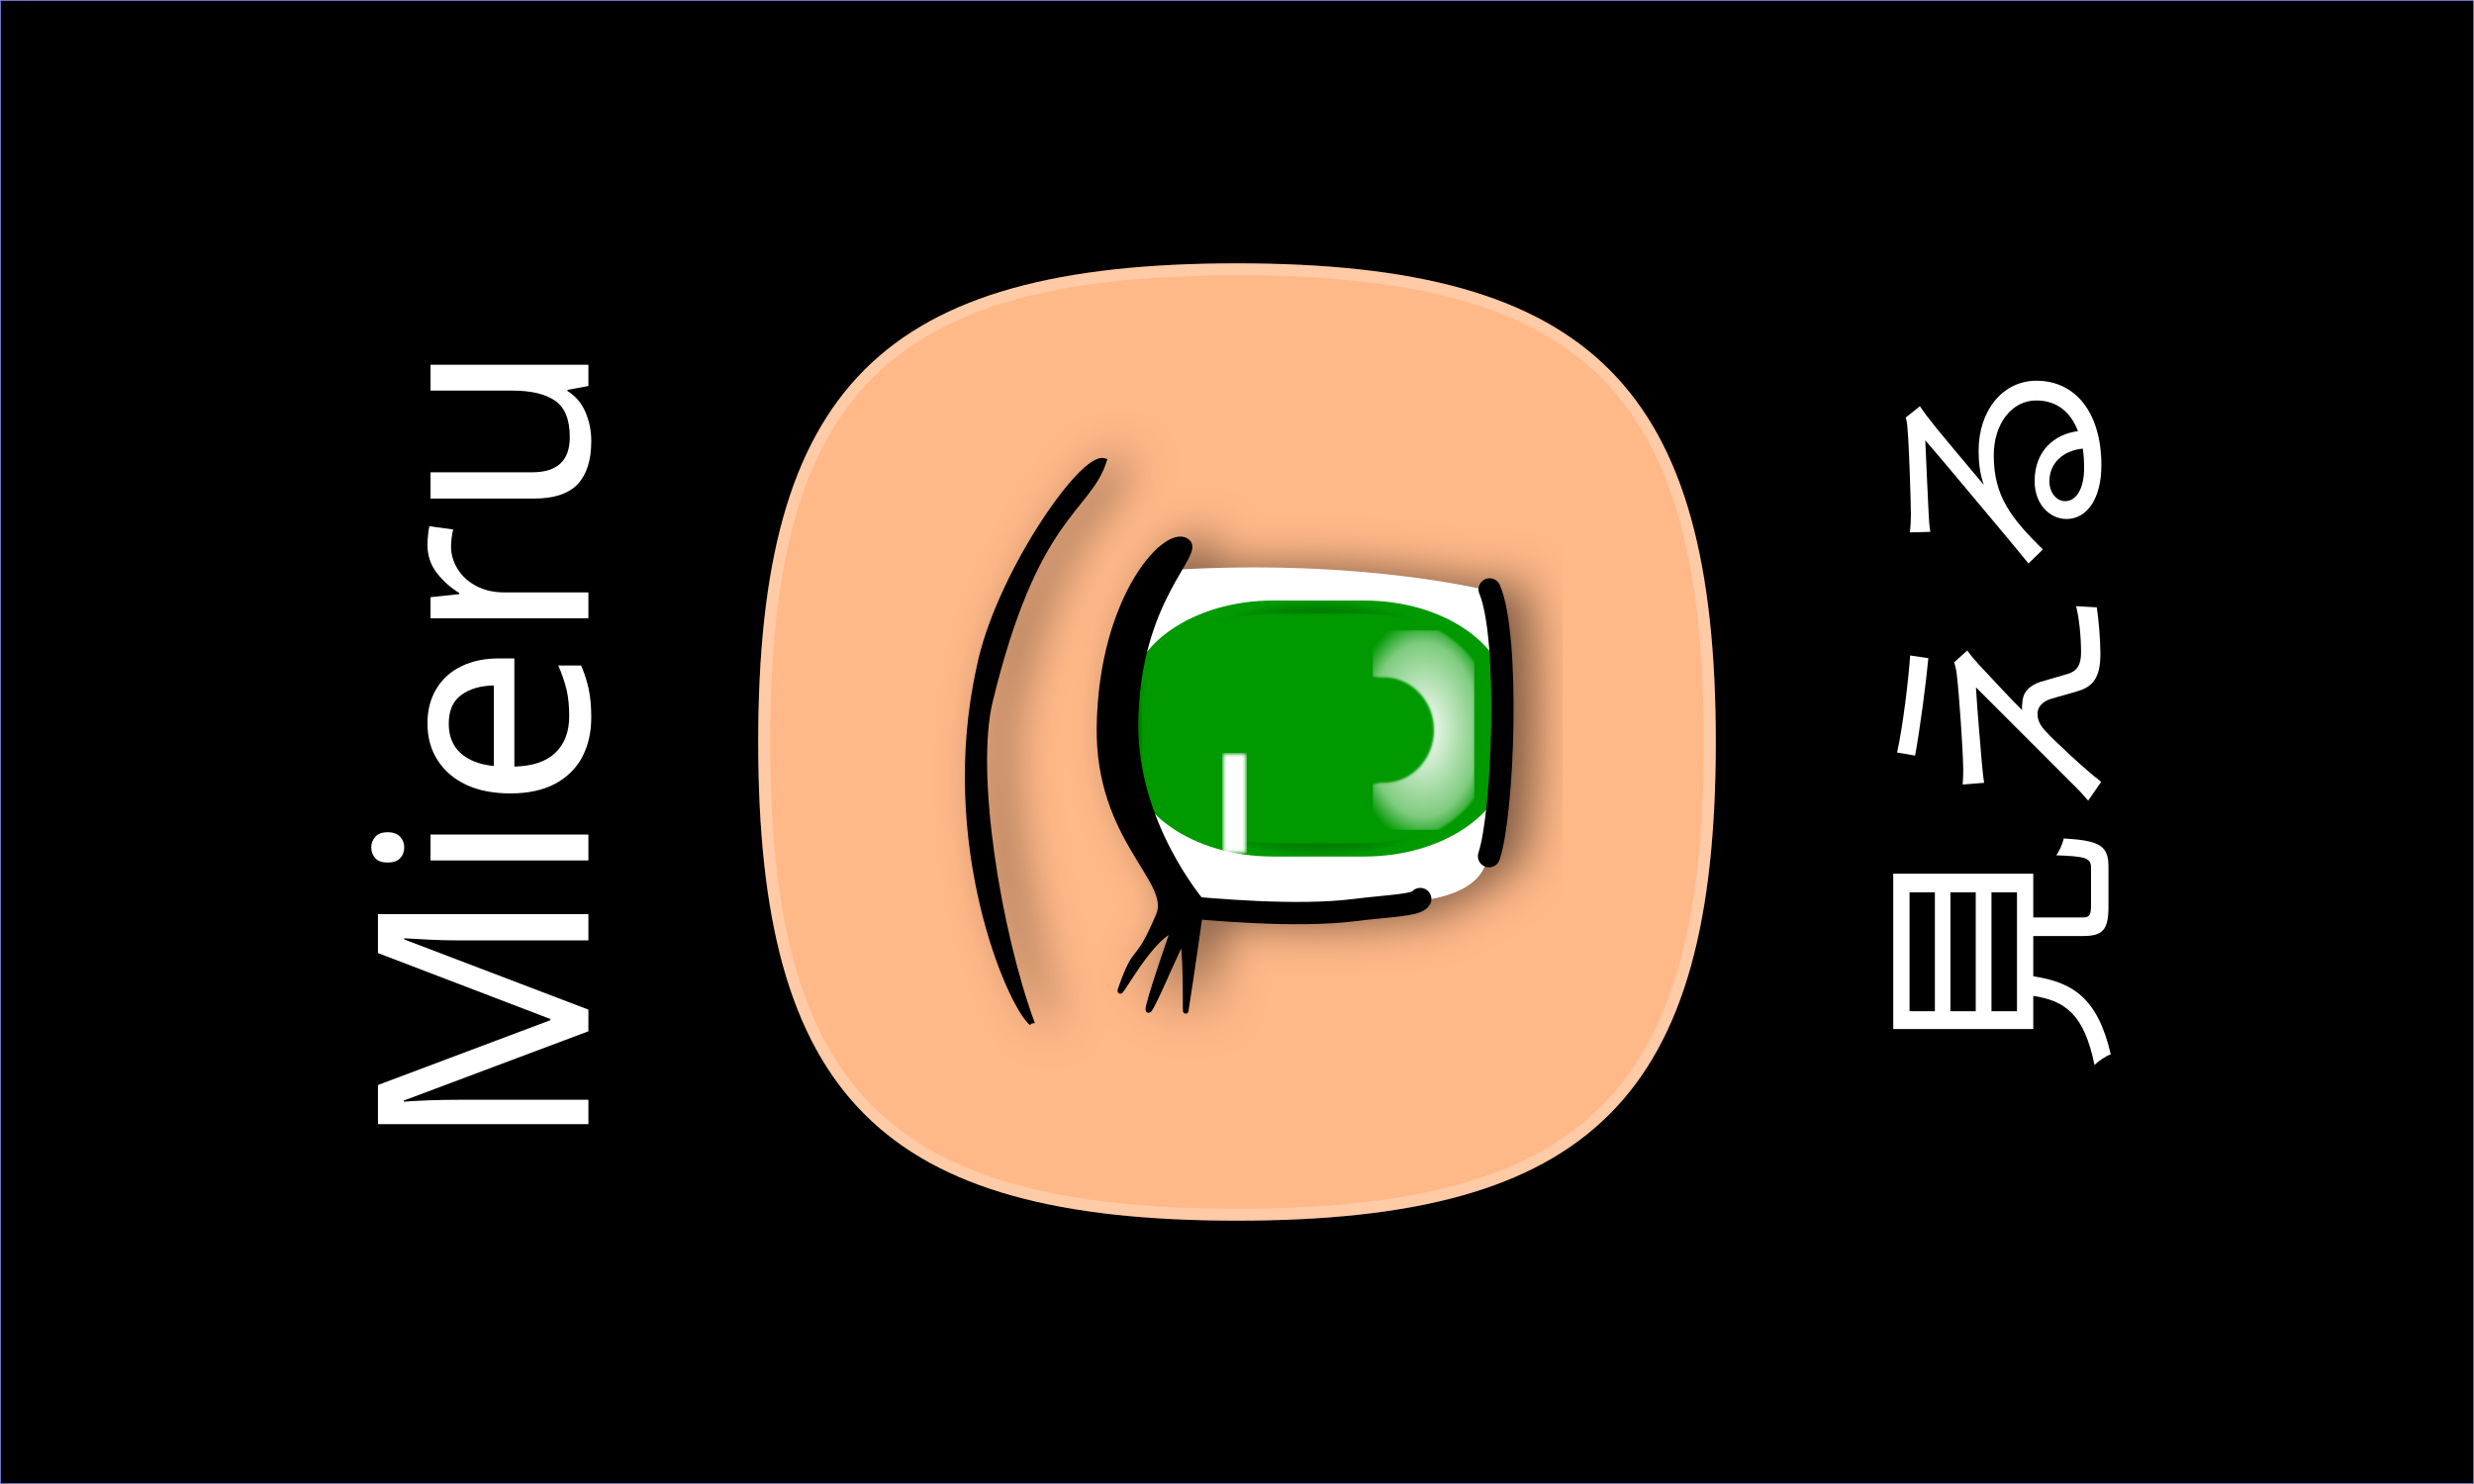
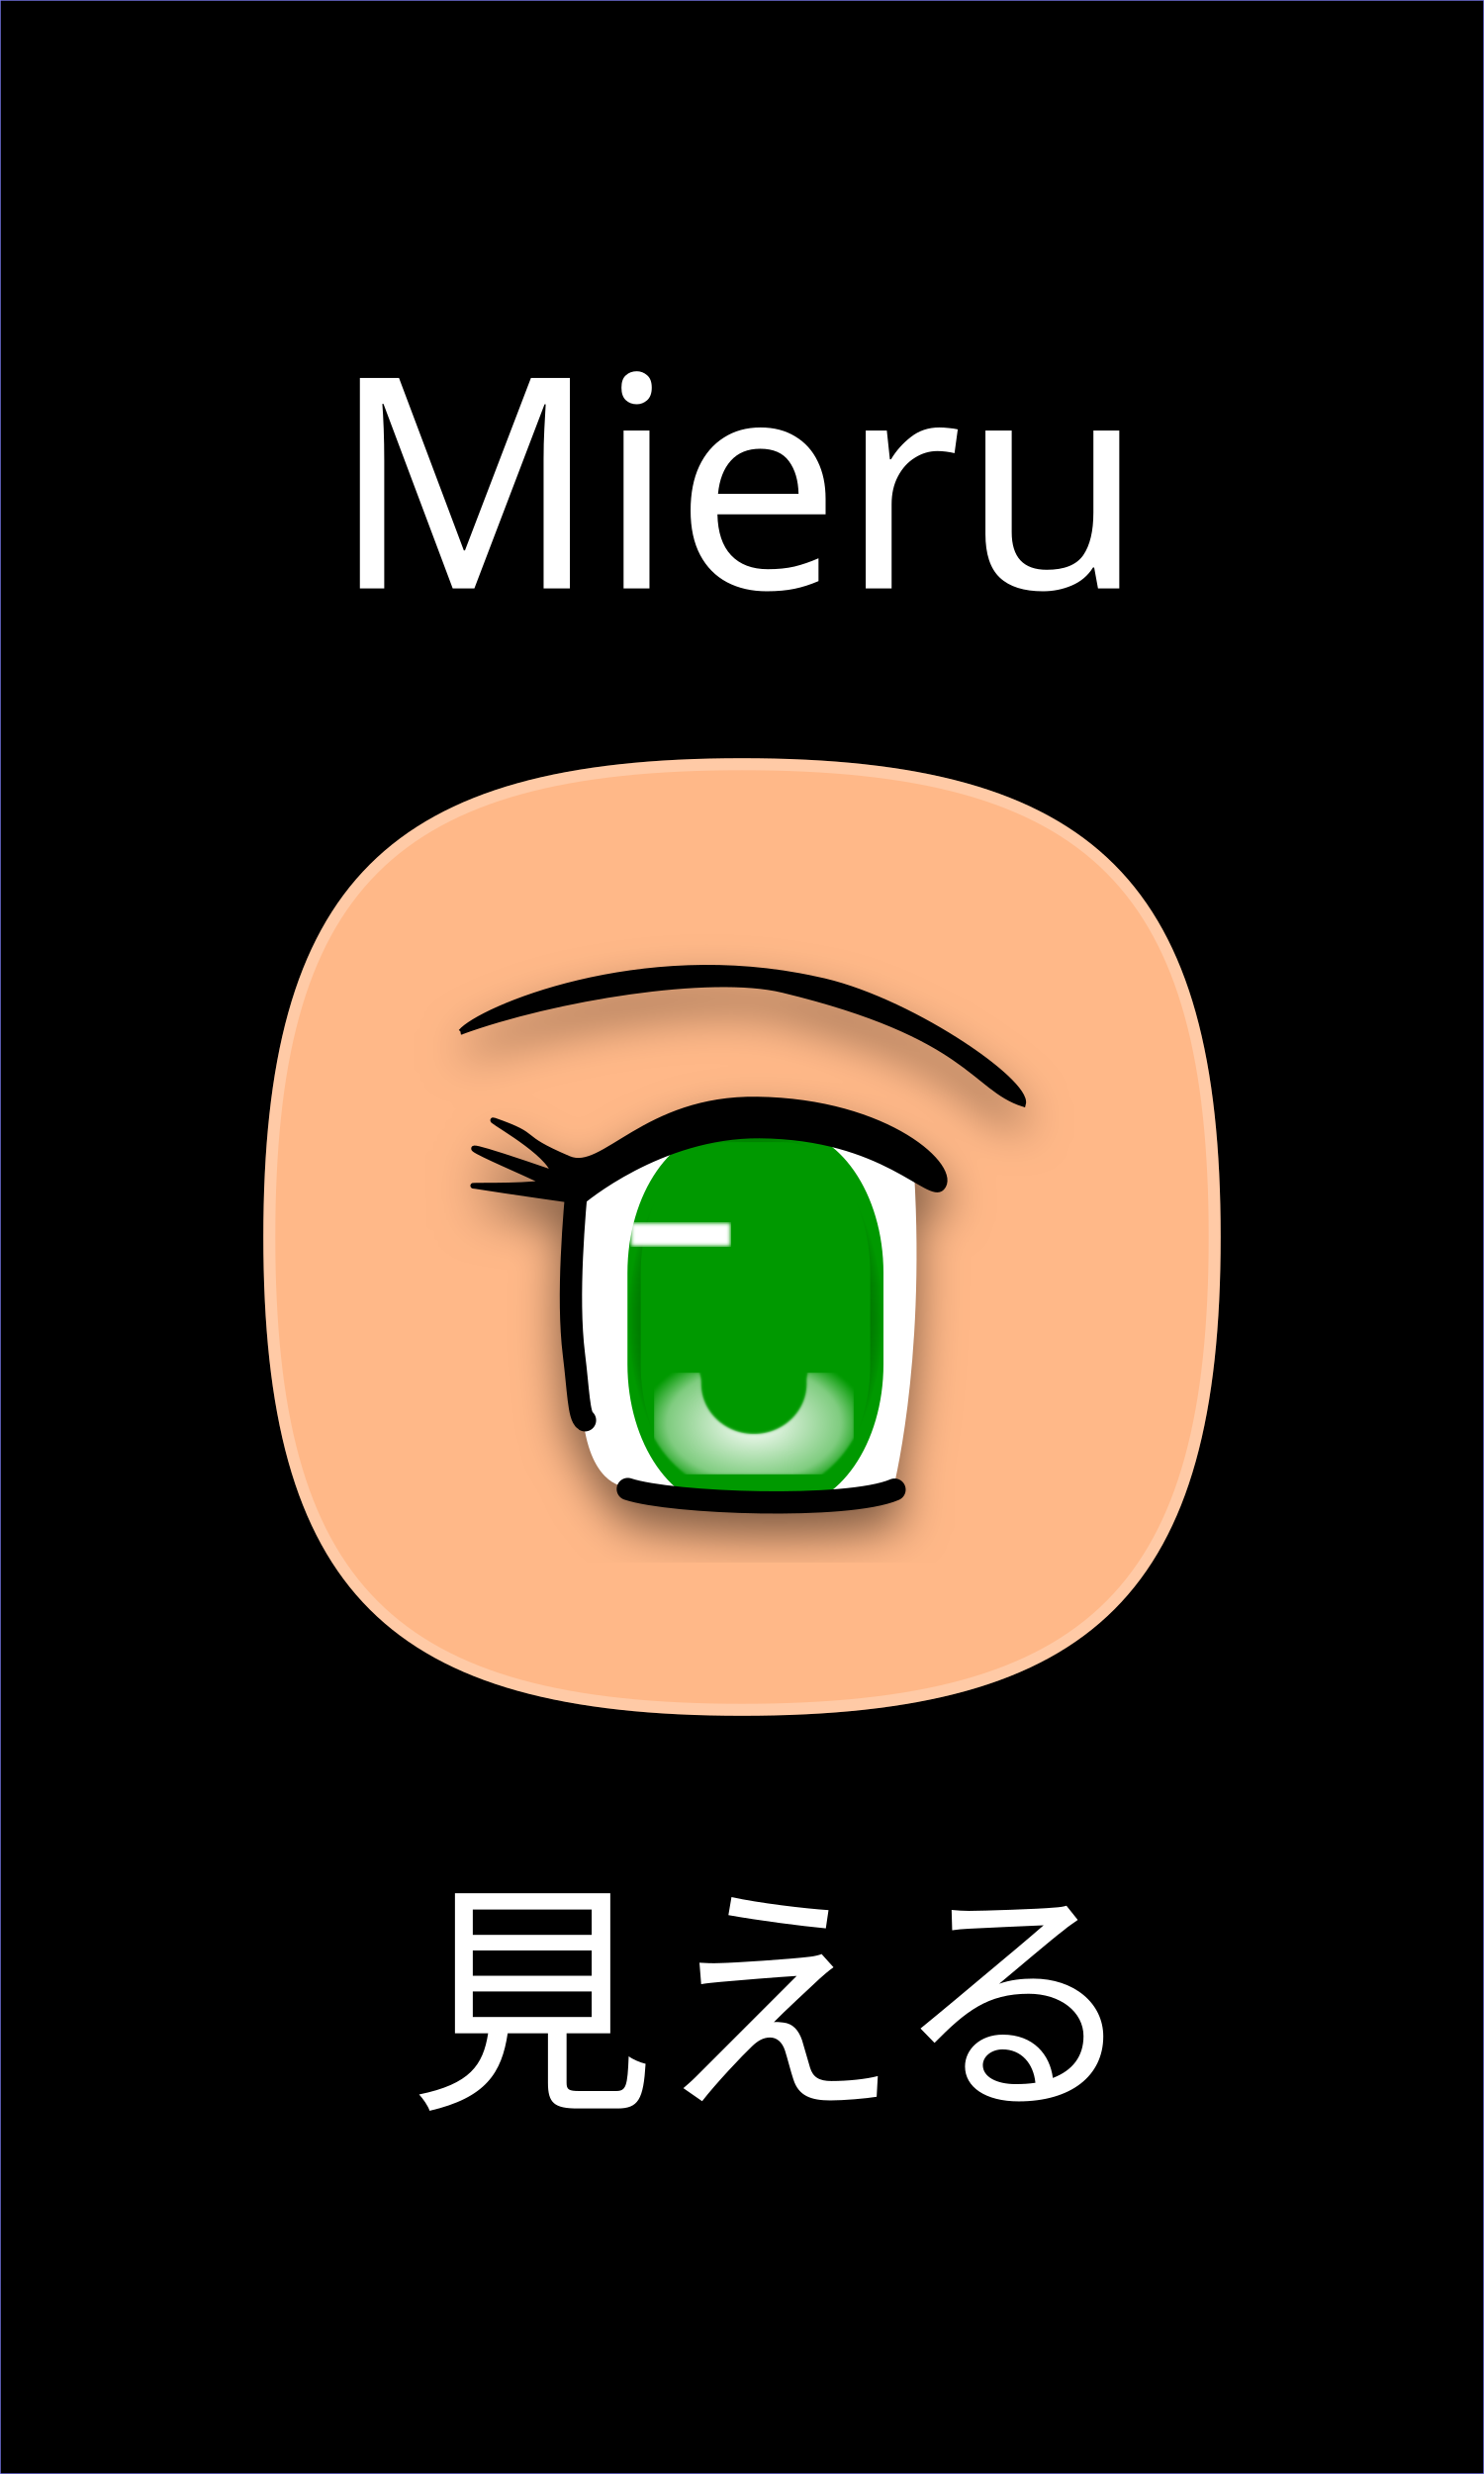
- <svg xmlns="http://www.w3.org/2000/svg" xmlns:xlink="http://www.w3.org/1999/xlink" width="1280" height="768" id="svg2" version="1.1">
+ <svg xmlns="http://www.w3.org/2000/svg" xmlns:xlink="http://www.w3.org/1999/xlink" width="768" height="1280" id="svg2" version="1.1">
  <defs id="defs5854">
    <filter color-interpolation-filters="sRGB" id="hicg_drop_shadow">
      <feOffset in="SourceAlpha" dx="0" dy="4" id="feOffset2889" />
      <feGaussianBlur stdDeviation="4" id="feGaussianBlur2891" />
      <feColorMatrix type="matrix" values="1 0 0 0 0  0 1 0 0 0  0 0 1 0 0  0 0 0 0.5 0" result="shadow" id="feColorMatrix2893" />
      <feBlend in="SourceGraphic" in2="shadow" mode="normal" id="feBlend2895" />
    </filter>
    <linearGradient id="linearGradient5076">
      <stop style="stop-color:#009900;stop-opacity:1;" offset="0" id="stop5078" />
      <stop id="stop5086" offset="0.806" style="stop-color:#004c00;stop-opacity:0.498;" />
      <stop style="stop-color:#000000;stop-opacity:0;" offset="1" id="stop5080" />
    </linearGradient>
    <linearGradient id="linearGradient3258">
      <stop id="stop3260" offset="0" style="stop-color:#ffffff;stop-opacity:1;" />
      <stop style="stop-color:#ffffff;stop-opacity:0.498;" offset="0.763" id="stop3303" />
      <stop id="stop3262" offset="1" style="stop-color:#ffffff;stop-opacity:0;" />
    </linearGradient>
    <filter color-interpolation-filters="sRGB" id="filter3316">
      <feGaussianBlur stdDeviation="0.246" id="feGaussianBlur3318" />
    </filter>
    <filter color-interpolation-filters="sRGB" id="filter3299">
      <feGaussianBlur stdDeviation="0.431" id="feGaussianBlur3301" />
    </filter>
    <radialGradient xlink:href="#linearGradient5076" id="radialGradient3552" gradientUnits="userSpaceOnUse" gradientTransform="matrix(1.096774,0,0,1.624842,697.2646,-79.11641)" cx="70.089" cy="531.559" fx="70.089" fy="531.559" r="20.955" />
    <radialGradient xlink:href="#linearGradient3258" id="radialGradient3554" gradientUnits="userSpaceOnUse" gradientTransform="matrix(1,0,0,0.6258348,0,220.8322)" cx="96.429" cy="590.2" fx="96.429" fy="590.2" r="19.515" />
+     <radialGradient xlink:href="#linearGradient5076" id="radialGradient4522" gradientUnits="userSpaceOnUse" gradientTransform="matrix(1.096774,0,0,1.624842,697.2646,-79.11641)" cx="70.089" cy="531.559" fx="70.089" fy="531.559" r="20.955" />
+     <radialGradient xlink:href="#linearGradient3258" id="radialGradient4524" gradientUnits="userSpaceOnUse" gradientTransform="matrix(1,0,0,0.6258348,0,220.8322)" cx="96.429" cy="590.2" fx="96.429" fy="590.2" r="19.515" />
  </defs>
-   <g id="layer1" transform="translate(293.9515,603.5254)">
-     <rect style="color:#000000;fill:#000000;fill-opacity:1;fill-rule:evenodd;stroke:#8080f8;stroke-width:0.351;stroke-linecap:round;stroke-linejoin:round;stroke-miterlimit:4;stroke-opacity:1;stroke-dasharray:none;stroke-dashoffset:0;marker:none;visibility:visible;display:inline;overflow:visible;enable-background:accumulate" id="rect5979-7" width="767.649" height="1279.649" x="-603.35" y="-985.873" rx="0" ry="0" transform="matrix(0,1,-1,0,0,0)" />
+   <g id="layer1" transform="translate(37.95156,859.5254)">
    <text xml:space="preserve" style="font-size:20px;font-style:normal;font-weight:bold;fill:#000000;fill-opacity:1;stroke:none;font-family:Bitstream Vera Sans;-inkscape-font-specification:Bitstream Vera Sans Bold" x="-200.416" y="177.975" id="text6019-4">
      <tspan id="tspan6021-0" x="-200.416" y="177.975" />
    </text>
    <g id="g6729" transform="matrix(0,-1,1,0,-280.3505,151.4427)">
      <g id="g3513" transform="matrix(6.351611,0,0,6.351611,1460.46,18.62318)">
-         <g id="g5981" transform="translate(5.61277,9.040557)">
-           <path style="fill:#ffb888;fill-opacity:1" d="m -138.143,86.648 c 0,28.893 -10.105,39 -39,39 -28.895,0 -39,-10.107 -39,-39 0,-28.894 10.105,-39 39,-39 28.895,0 39,10.106 39,39 z" id="hicg_background" />
-           <path d="m -177.144,47.648 c -28.894,0 -38.999,10.106 -38.999,39 0,28.893 10.105,39 38.999,39 28.897,0 39.001,-10.107 39.001,-39 0,-28.894 -10.104,-39 -39.001,-39 z m 0,77.025 c -28.429,0 -38.023,-9.595 -38.023,-38.025 0,-28.429 9.595,-38.024 38.023,-38.024 28.43,0 38.024,9.596 38.024,38.024 0,28.43 -9.594,38.025 -38.024,38.025 z" id="hicg_highlight" style="opacity:0.25;fill:#ffffff" />
-           <g id="g2902" transform="matrix(0.4537815,0,0,0.4537815,-204.1429,59.6479)" style="filter:url(#hicg_drop_shadow)">
-             <defs id="defs3318">
-               <radialGradient r="20.955" fy="531.559" fx="70.089" cy="531.559" cx="70.089" gradientTransform="matrix(1.096774,0,0,1.624842,697.2646,-79.11641)" gradientUnits="userSpaceOnUse" id="radialGradient5807" xlink:href="#linearGradient5076" />
-               <radialGradient r="19.515" fy="590.2" fx="96.429" cy="590.2" cx="96.429" gradientTransform="matrix(1,0,0,0.6258348,0,220.8322)" gradientUnits="userSpaceOnUse" id="radialGradient5809" xlink:href="#linearGradient3258" />
-               <radialGradient r="19.515" fy="590.2" fx="96.429" cy="590.2" cx="96.429" gradientTransform="matrix(1,0,0,0.6258348,0,220.8322)" gradientUnits="userSpaceOnUse" id="radialGradient2501" xlink:href="#linearGradient3258" />
-               <radialGradient r="20.955" fy="531.559" fx="70.089" cy="531.559" cx="70.089" gradientTransform="matrix(1.096774,0,0,1.624842,198.9685,-553.7842)" gradientUnits="userSpaceOnUse" id="radialGradient2499" xlink:href="#linearGradient5076" />
-               <radialGradient r="19.515" fy="590.2" fx="96.429" cy="590.2" cx="96.429" gradientTransform="matrix(1,0,0,0.6258348,0,220.8322)" gradientUnits="userSpaceOnUse" id="radialGradient2493" xlink:href="#linearGradient3258" />
-               <radialGradient r="20.955" fy="531.559" fx="70.089" cy="531.559" cx="70.089" gradientTransform="matrix(1.096774,0,0,1.624842,198.9685,-553.7842)" gradientUnits="userSpaceOnUse" id="radialGradient2491" xlink:href="#linearGradient5076" />
-               <radialGradient gradientUnits="userSpaceOnUse" gradientTransform="matrix(1,0,0,0.6258348,0,220.8322)" r="19.515" fy="590.2" fx="96.429" cy="590.2" cx="96.429" id="radialGradient3266" xlink:href="#linearGradient3258" />
-               <radialGradient gradientUnits="userSpaceOnUse" gradientTransform="matrix(1.096774,0,0,1.624842,-6.444211,-334.5379)" r="20.955" fy="531.559" fx="70.089" cy="531.559" cx="70.089" id="radialGradient5082" xlink:href="#linearGradient5076" />
-               <linearGradient id="linearGradient5817">
-                 <stop id="stop5819" offset="0" style="stop-color:#009900;stop-opacity:1;" />
-                 <stop style="stop-color:#004c00;stop-opacity:0.498;" offset="0.806" id="stop5821" />
-                 <stop id="stop5823" offset="1" style="stop-color:#000000;stop-opacity:0;" />
-               </linearGradient>
-               <linearGradient id="linearGradient5829">
-                 <stop style="stop-color:#ffffff;stop-opacity:1;" offset="0" id="stop5831" />
-                 <stop id="stop5833" offset="0.763" style="stop-color:#ffffff;stop-opacity:0.498;" />
-                 <stop style="stop-color:#ffffff;stop-opacity:0;" offset="1" id="stop5835" />
-               </linearGradient>
-             </defs>
-             <g transform="translate(-712.2189,-710.4404)" id="layer1-7">
-               <path id="path2525" d="m 802.637,758.498 c 2.054,34.911 -3.929,57.321 -3.929,57.321 l -15.714,1.964 -21.429,-0.893 -10.714,-2.143 c 0,0 -5.791,0.157 -7.5,-10.893 -0.136,-0.882 0,-0.893 0,-0.893 l -2.321,-19.286 1.25,-24.107 10.714,-5.536 14.107,-4.821 17.5,0.893 15.536,5.357 2.5,3.036 z" style="fill:#ffffff;fill-opacity:1;fill-rule:evenodd;stroke:none" />
-               <rect rx="17.904" ry="25.875" y="750.534" x="751.154" height="68.098" width="45.966" id="rect2527" style="fill:#009900;fill-opacity:1;fill-rule:nonzero;stroke:url(#radialGradient3552);stroke-width:4.76;stroke-linejoin:round;stroke-miterlimit:4;stroke-opacity:1;stroke-dasharray:none" />
-               <path id="path2529" d="m 723.82,760.787 c 5.552,0.897 19.191,2.818 19.191,2.818 0,0 14.013,-12.018 31.859,-11.877 22.524,0.177 30.398,11.827 32.735,9.364 3.253,-3.428 -9.53,-15.515 -33.2,-15.836 -20.196,-0.279 -27.54,13.309 -33.792,10.645 -9.912,-4.223 -4.62,-3.796 -13.365,-6.862 -1.934,-0.678 8.611,4.898 10.48,8.844 0.294,0.621 0.769,0.82 0.245,0.639 -31.813,-10.977 -0.815,1.551 -1.722,1.707 -4.237,0.728 -14.982,0.355 -12.431,0.558 z" style="fill:#000000;fill-rule:evenodd;stroke:#000000;stroke-width:1px;stroke-linecap:butt;stroke-linejoin:round;stroke-opacity:1" />
-               <path transform="matrix(1.045317,0,0,1.079912,673.0647,166.0382)" d="m 110.708,583.216 c 0.23,7.492 -5.976,13.743 -13.862,13.962 -7.886,0.219 -14.466,-5.677 -14.697,-13.169 -0.005,-0.17 -0.007,-0.34 -0.006,-0.509" id="path2531" style="fill:#ffffff;fill-opacity:0;fill-rule:nonzero;stroke:url(#radialGradient3554);stroke-width:10.459;stroke-linecap:round;stroke-linejoin:bevel;stroke-miterlimit:4;stroke-opacity:1;stroke-dasharray:none;filter:url(#filter3316)" />
-               <rect ry="1.73" rx="6.431" y="767.793" x="753.212" height="3.459" width="15.005" id="rect2533" style="fill:none;stroke:#ffffff;stroke-width:9.211;stroke-linecap:round;stroke-linejoin:bevel;stroke-miterlimit:4;stroke-opacity:1;stroke-dasharray:none;filter:url(#filter3299)" />
-               <path id="path2535" d="m 751.217,815.183 c 7.901,2.621 39.524,3.706 47.892,0.107" style="fill:none;stroke:#000000;stroke-width:4;stroke-linecap:round;stroke-linejoin:miter;stroke-miterlimit:4;stroke-opacity:1;stroke-dasharray:none" />
-               <path id="path2537" d="m 742.204,759.12 c -0.552,6.461 -1.978,21.366 -0.665,31.911 0.791,6.352 0.852,11.06 1.989,11.807" style="fill:none;stroke:#000000;stroke-width:4;stroke-linecap:round;stroke-linejoin:miter;stroke-miterlimit:4;stroke-opacity:1;stroke-dasharray:none" />
-               <path id="path2539" d="m 721.254,733.113 c 3.198,-3.907 32.028,-16.429 63.71,-9.441 16.118,3.161 38.308,18.374 37.227,22.377 -8.989,-2.911 -9.456,-12.303 -43.146,-20.454 -12.919,-3.126 -41.086,1.425 -57.792,7.518 z" style="fill:#000000;fill-rule:evenodd;stroke:#000000;stroke-width:0.999px;stroke-linecap:butt;stroke-linejoin:miter;stroke-opacity:1" />
+         <rect style="fill:#000000;fill-opacity:1;stroke:#000000;stroke-width:1.25;stroke-linecap:round;stroke-linejoin:round;stroke-miterlimit:4;stroke-opacity:1;stroke-dasharray:none;stroke-dashoffset:0" id="rect4526" width="350.216" height="373.49" x="-77.857" y="5.862" transform="matrix(0,1,-1,0,0,0)" />
+         <g id="g4482" transform="matrix(0,1,-1,0,-75.84163,267.2185)">
+           <rect transform="matrix(-0.1574404,0,0,-0.1574404,-206.0923,41.20645)" ry="0" rx="0" y="-985.873" x="-603.35" height="1279.649" width="767.649" id="rect5979-7" style="color:#000000;fill:#000000;fill-opacity:1;fill-rule:evenodd;stroke:#8080f8;stroke-width:0.351;stroke-linecap:round;stroke-linejoin:round;stroke-miterlimit:4;stroke-opacity:1;stroke-dasharray:none;stroke-dashoffset:0;marker:none;visibility:visible;display:inline;overflow:visible;enable-background:accumulate" />
+           <g transform="translate(5.61277,9.040557)" id="g5981">
+             <path id="hicg_background" d="m -138.143,86.648 c 0,28.893 -10.105,39 -39,39 -28.895,0 -39,-10.107 -39,-39 0,-28.894 10.105,-39 39,-39 28.895,0 39,10.106 39,39 z" style="fill:#ffb888;fill-opacity:1" />
+             <path style="opacity:0.25;fill:#ffffff" id="hicg_highlight" d="m -177.144,47.648 c -28.894,0 -38.999,10.106 -38.999,39 0,28.893 10.105,39 38.999,39 28.897,0 39.001,-10.107 39.001,-39 0,-28.894 -10.104,-39 -39.001,-39 z m 0,77.025 c -28.429,0 -38.023,-9.595 -38.023,-38.025 0,-28.429 9.595,-38.024 38.023,-38.024 28.43,0 38.024,9.596 38.024,38.024 0,28.43 -9.594,38.025 -38.024,38.025 z" />
+             <g style="filter:url(#hicg_drop_shadow)" transform="matrix(0.4537815,0,0,0.4537815,-204.1429,59.6479)" id="g2902">
+               <defs id="defs3318">
+                 <radialGradient xlink:href="#linearGradient5076" id="radialGradient5807" gradientUnits="userSpaceOnUse" gradientTransform="matrix(1.096774,0,0,1.624842,697.2646,-79.11641)" cx="70.089" cy="531.559" fx="70.089" fy="531.559" r="20.955" />
+                 <radialGradient xlink:href="#linearGradient3258" id="radialGradient5809" gradientUnits="userSpaceOnUse" gradientTransform="matrix(1,0,0,0.6258348,0,220.8322)" cx="96.429" cy="590.2" fx="96.429" fy="590.2" r="19.515" />
+                 <radialGradient xlink:href="#linearGradient3258" id="radialGradient2501" gradientUnits="userSpaceOnUse" gradientTransform="matrix(1,0,0,0.6258348,0,220.8322)" cx="96.429" cy="590.2" fx="96.429" fy="590.2" r="19.515" />
+                 <radialGradient xlink:href="#linearGradient5076" id="radialGradient2499" gradientUnits="userSpaceOnUse" gradientTransform="matrix(1.096774,0,0,1.624842,198.9685,-553.7842)" cx="70.089" cy="531.559" fx="70.089" fy="531.559" r="20.955" />
+                 <radialGradient xlink:href="#linearGradient3258" id="radialGradient2493" gradientUnits="userSpaceOnUse" gradientTransform="matrix(1,0,0,0.6258348,0,220.8322)" cx="96.429" cy="590.2" fx="96.429" fy="590.2" r="19.515" />
+                 <radialGradient xlink:href="#linearGradient5076" id="radialGradient2491" gradientUnits="userSpaceOnUse" gradientTransform="matrix(1.096774,0,0,1.624842,198.9685,-553.7842)" cx="70.089" cy="531.559" fx="70.089" fy="531.559" r="20.955" />
+                 <radialGradient xlink:href="#linearGradient3258" id="radialGradient3266" cx="96.429" cy="590.2" fx="96.429" fy="590.2" r="19.515" gradientTransform="matrix(1,0,0,0.6258348,0,220.8322)" gradientUnits="userSpaceOnUse" />
+                 <radialGradient xlink:href="#linearGradient5076" id="radialGradient5082" cx="70.089" cy="531.559" fx="70.089" fy="531.559" r="20.955" gradientTransform="matrix(1.096774,0,0,1.624842,-6.444211,-334.5379)" gradientUnits="userSpaceOnUse" />
+                 <linearGradient id="linearGradient5817">
+                   <stop style="stop-color:#009900;stop-opacity:1;" offset="0" id="stop5819" />
+                   <stop id="stop5821" offset="0.806" style="stop-color:#004c00;stop-opacity:0.498;" />
+                   <stop style="stop-color:#000000;stop-opacity:0;" offset="1" id="stop5823" />
+                 </linearGradient>
+                 <linearGradient id="linearGradient5829">
+                   <stop id="stop5831" offset="0" style="stop-color:#ffffff;stop-opacity:1;" />
+                   <stop style="stop-color:#ffffff;stop-opacity:0.498;" offset="0.763" id="stop5833" />
+                   <stop id="stop5835" offset="1" style="stop-color:#ffffff;stop-opacity:0;" />
+                 </linearGradient>
+               </defs>
+               <g id="layer1-7" transform="translate(-712.2189,-710.4404)">
+                 <path style="fill:#ffffff;fill-opacity:1;fill-rule:evenodd;stroke:none" d="m 802.637,758.498 c 2.054,34.911 -3.929,57.321 -3.929,57.321 l -15.714,1.964 -21.429,-0.893 -10.714,-2.143 c 0,0 -5.791,0.157 -7.5,-10.893 -0.136,-0.882 0,-0.893 0,-0.893 l -2.321,-19.286 1.25,-24.107 10.714,-5.536 14.107,-4.821 17.5,0.893 15.536,5.357 2.5,3.036 z" id="path2525" />
+                 <rect style="fill:#009900;fill-opacity:1;fill-rule:nonzero;stroke:url(#radialGradient4522);stroke-width:4.76;stroke-linejoin:round;stroke-miterlimit:4;stroke-opacity:1;stroke-dasharray:none" id="rect2527" width="45.966" height="68.098" x="751.154" y="750.534" ry="25.875" rx="17.904" />
+                 <path style="fill:#000000;fill-rule:evenodd;stroke:#000000;stroke-width:1px;stroke-linecap:butt;stroke-linejoin:round;stroke-opacity:1" d="m 723.82,760.787 c 5.552,0.897 19.191,2.818 19.191,2.818 0,0 14.013,-12.018 31.859,-11.877 22.524,0.177 30.398,11.827 32.735,9.364 3.253,-3.428 -9.53,-15.515 -33.2,-15.836 -20.196,-0.279 -27.54,13.309 -33.792,10.645 -9.912,-4.223 -4.62,-3.796 -13.365,-6.862 -1.934,-0.678 8.611,4.898 10.48,8.844 0.294,0.621 0.769,0.82 0.245,0.639 -31.813,-10.977 -0.815,1.551 -1.722,1.707 -4.237,0.728 -14.982,0.355 -12.431,0.558 z" id="path2529" />
+                 <path style="fill:#ffffff;fill-opacity:0;fill-rule:nonzero;stroke:url(#radialGradient4524);stroke-width:10.459;stroke-linecap:round;stroke-linejoin:bevel;stroke-miterlimit:4;stroke-opacity:1;stroke-dasharray:none;filter:url(#filter3316)" id="path2531" d="m 110.708,583.216 c 0.23,7.492 -5.976,13.743 -13.862,13.962 -7.886,0.219 -14.466,-5.677 -14.697,-13.169 -0.005,-0.17 -0.007,-0.34 -0.006,-0.509" transform="matrix(1.045317,0,0,1.079912,673.0647,166.0382)" />
+                 <rect style="fill:none;stroke:#ffffff;stroke-width:9.211;stroke-linecap:round;stroke-linejoin:bevel;stroke-miterlimit:4;stroke-opacity:1;stroke-dasharray:none;filter:url(#filter3299)" id="rect2533" width="15.005" height="3.459" x="753.212" y="767.793" rx="6.431" ry="1.73" />
+                 <path style="fill:none;stroke:#000000;stroke-width:4;stroke-linecap:round;stroke-linejoin:miter;stroke-miterlimit:4;stroke-opacity:1;stroke-dasharray:none" d="m 751.217,815.183 c 7.901,2.621 39.524,3.706 47.892,0.107" id="path2535" />
+                 <path style="fill:none;stroke:#000000;stroke-width:4;stroke-linecap:round;stroke-linejoin:miter;stroke-miterlimit:4;stroke-opacity:1;stroke-dasharray:none" d="m 742.204,759.12 c -0.552,6.461 -1.978,21.366 -0.665,31.911 0.791,6.352 0.852,11.06 1.989,11.807" id="path2537" />
+                 <path style="fill:#000000;fill-rule:evenodd;stroke:#000000;stroke-width:0.999px;stroke-linecap:butt;stroke-linejoin:miter;stroke-opacity:1" d="m 721.254,733.113 c 3.198,-3.907 32.028,-16.429 63.71,-9.441 16.118,3.161 38.308,18.374 37.227,22.377 -8.989,-2.911 -9.456,-12.303 -43.146,-20.454 -12.919,-3.126 -41.086,1.425 -57.792,7.518 z" id="path2539" />
+               </g>
            </g>
          </g>
+           <text id="text6019-8" y="165.239" x="-198.621" style="font-size:20px;font-style:normal;font-weight:bold;fill:#ffffff;fill-opacity:1;stroke:none;font-family:Bitstream Vera Sans;-inkscape-font-specification:Bitstream Vera Sans Bold" xml:space="preserve">
+             <tspan style="font-weight:normal" y="165.239" x="-198.621" id="tspan6021-8">見える</tspan>
+           </text>
+           <text id="text6019-8-2" y="42.856" x="-204.993" style="font-size:24px;font-style:normal;font-variant:normal;font-weight:300;font-stretch:normal;fill:#ffffff;fill-opacity:1;stroke:none;font-family:Segoe UI Light;-inkscape-font-specification:'Segoe UI Light, Light'" xml:space="preserve">
+             <tspan style="font-size:24px;font-style:normal;font-variant:normal;font-weight:300;font-stretch:normal;text-align:start;writing-mode:lr-tb;text-anchor:start;font-family:Segoe UI Light;-inkscape-font-specification:'Segoe UI Light, Light'" y="42.856" x="-204.993" id="tspan6021-8-4">Mieru</tspan>
+           </text>
        </g>
-         <text xml:space="preserve" style="font-size:20px;font-style:normal;font-weight:bold;fill:#ffffff;fill-opacity:1;stroke:none;font-family:Bitstream Vera Sans;-inkscape-font-specification:Bitstream Vera Sans Bold" x="-198.621" y="165.239" id="text6019-8">
-           <tspan id="tspan6021-8" x="-198.621" y="165.239" style="font-weight:normal">見える</tspan>
-         </text>
-         <text xml:space="preserve" style="font-size:24px;font-style:normal;font-variant:normal;font-weight:300;font-stretch:normal;fill:#ffffff;fill-opacity:1;stroke:none;font-family:Segoe UI Light;-inkscape-font-specification:'Segoe UI Light, Light'" x="-204.993" y="42.856" id="text6019-8-2">
-           <tspan id="tspan6021-8-4" x="-204.993" y="42.856" style="font-size:24px;font-style:normal;font-variant:normal;font-weight:300;font-stretch:normal;text-align:start;writing-mode:lr-tb;text-anchor:start;font-family:Segoe UI Light;-inkscape-font-specification:'Segoe UI Light, Light'">Mieru</tspan>
-         </text>
      </g>
    </g>
  </g>
</svg>
